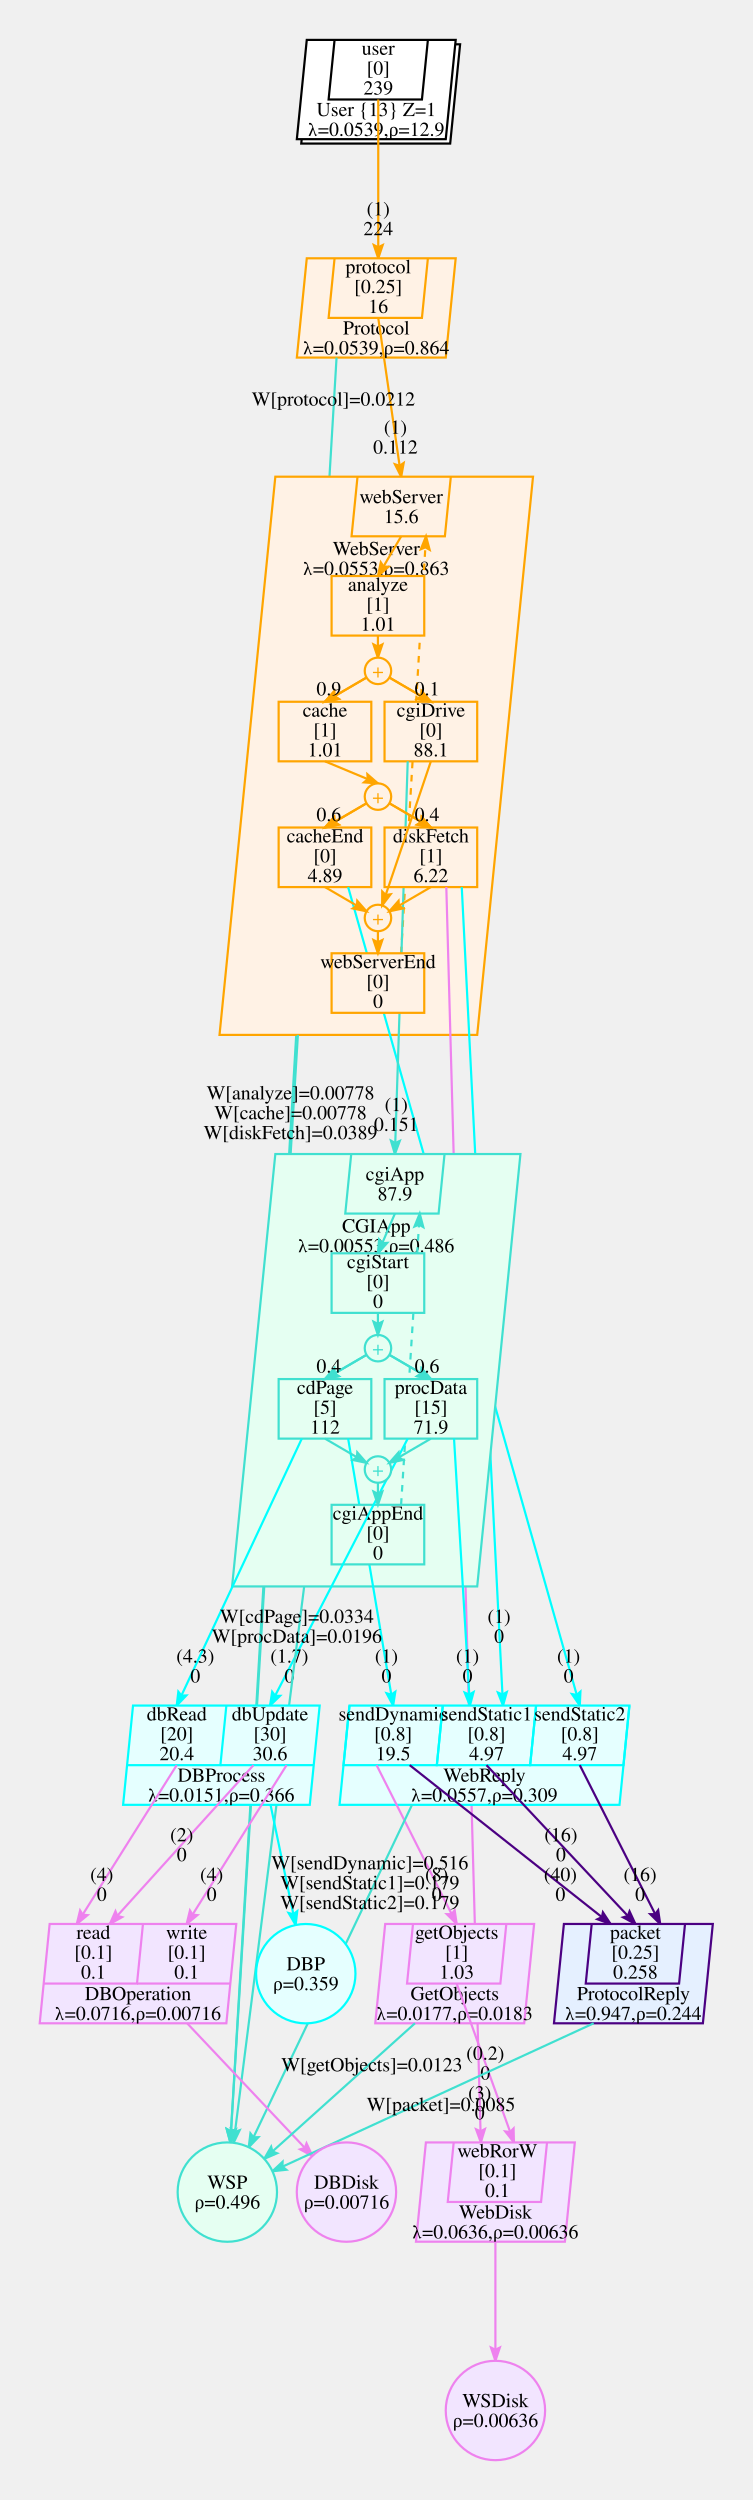
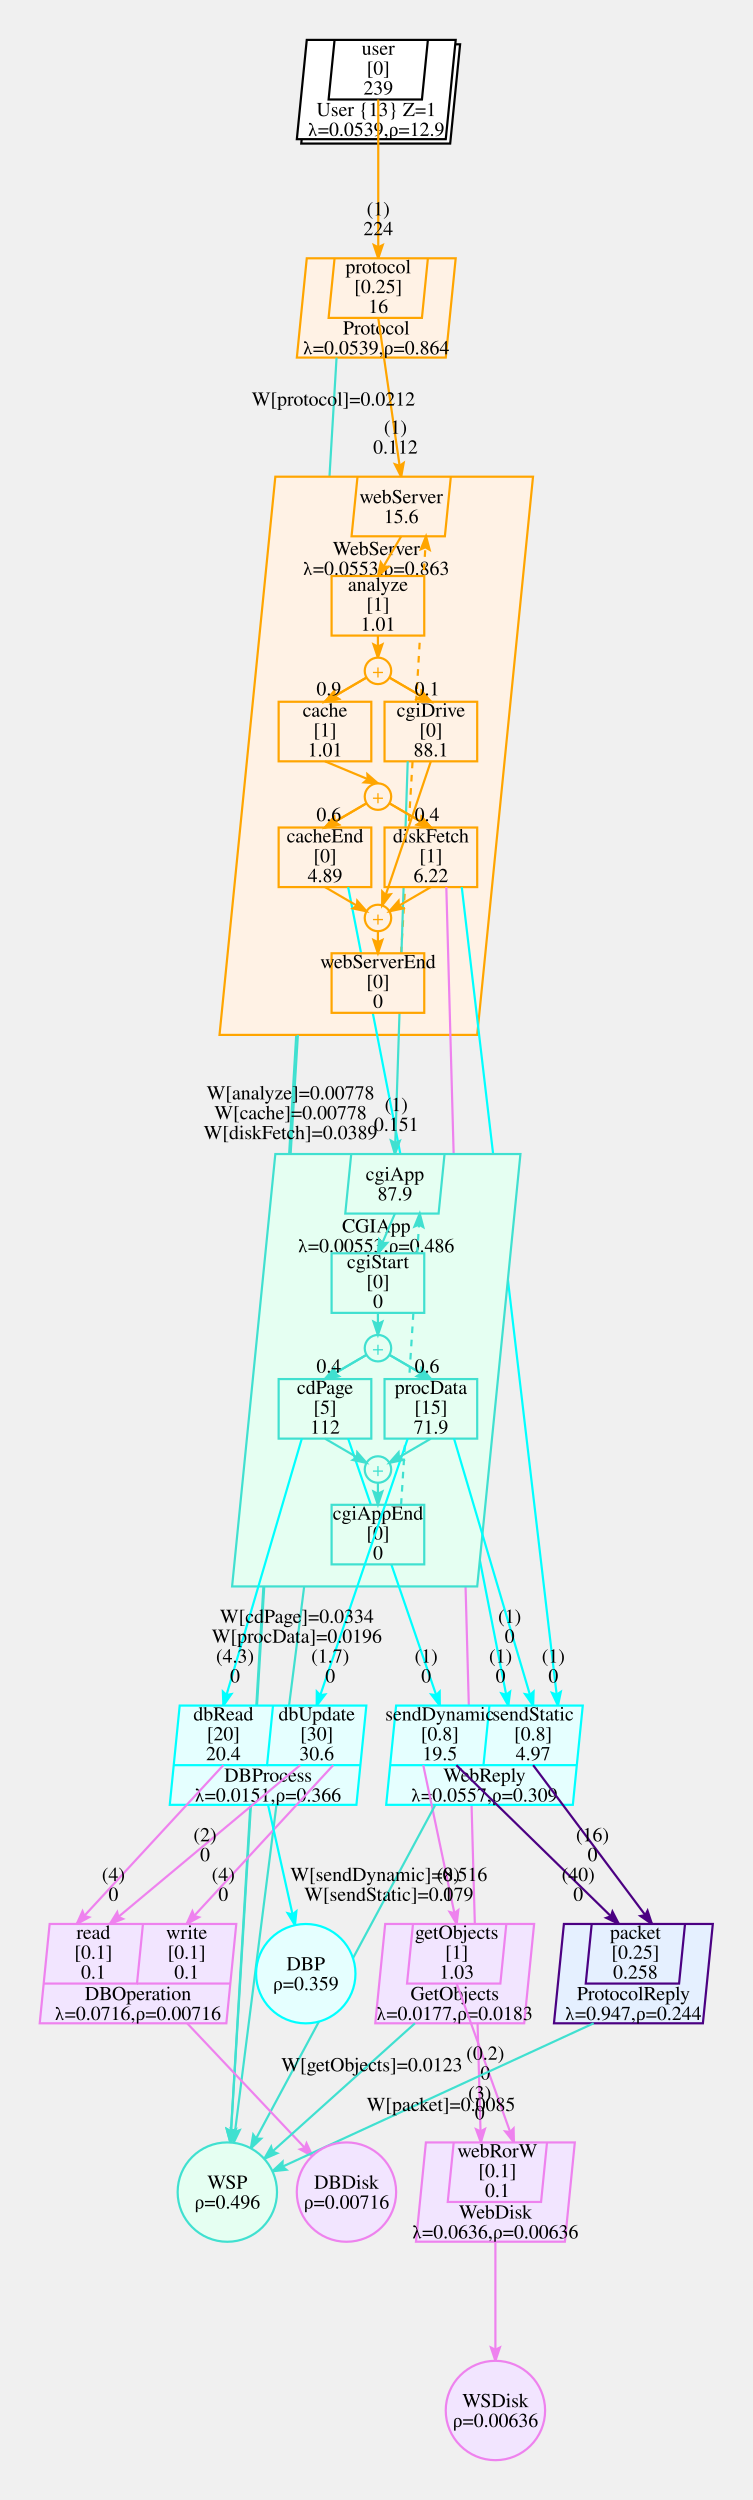
<svg xmlns="http://www.w3.org/2000/svg" width="4.737in" height="15.736in" viewBox="0 0 8528 28325">
  <polygon fill="#ffffff" stroke="black" stroke-width="25" points="3526.25,500 5213.75,500 5101.25,1625 3413.75,1625 " />
  <polygon fill="#ffffff" stroke="black" stroke-width="25" points="3476.25,450 5163.75,450 5051.25,1575 3363.75,1575 " />
  <text x="4264" y="1538" font-family="Times" font-style="Roman" font-size="225" fill="black" text-anchor="middle">λ=0.0539,ρ=12.9</text>
  <text x="4264" y="1313" font-family="Times" font-style="Roman" font-size="225" fill="black" text-anchor="middle">User {13} Z=1</text>
  <polyline stroke="black" stroke-width="25" fill="none" points="3791.25,450 3723.75,1125 4781.25,1125 4848.75,450 " />
  <text x="4286" y="1069" font-family="Times" font-style="Roman" font-size="225" fill="black" text-anchor="middle">239</text>
  <text x="4286" y="844" font-family="Times" font-style="Roman" font-size="225" fill="black" text-anchor="middle">[0]</text>
  <text x="4286" y="619" font-family="Times" font-style="Roman" font-size="225" fill="black" text-anchor="middle">user</text>
  <line x1="4286.25" y1="1125" x2="4286.25" y2="2925" stroke="Orange" stroke-width="25" />
  <polygon fill="Orange" stroke="Orange" stroke-width="25" points="4286.25,2925 4336.25,2775 4286.25,2800 4236.25,2775 " />
  <text x="4286" y="2663" font-family="Times" font-style="Roman" font-size="225" fill="black" text-anchor="middle">224</text>
  <text x="4286" y="2438" font-family="Times" font-style="Roman" font-size="225" fill="black" text-anchor="middle">(1)</text>
  <polygon fill="#fff2e5" stroke="Orange" stroke-width="25" points="3476.25,2925 5163.75,2925 5051.25,4050 3363.75,4050 " />
  <text x="4264" y="4013" font-family="Times" font-style="Roman" font-size="225" fill="black" text-anchor="middle">λ=0.0539,ρ=0.864</text>
  <text x="4264" y="3788" font-family="Times" font-style="Roman" font-size="225" fill="black" text-anchor="middle">Protocol</text>
  <polyline stroke="Orange" stroke-width="25" fill="none" points="3791.25,2925 3723.75,3600 4781.25,3600 4848.75,2925 " />
  <text x="4286" y="3544" font-family="Times" font-style="Roman" font-size="225" fill="black" text-anchor="middle">16</text>
  <text x="4286" y="3319" font-family="Times" font-style="Roman" font-size="225" fill="black" text-anchor="middle">[0.25]</text>
  <text x="4286" y="3094" font-family="Times" font-style="Roman" font-size="225" fill="black" text-anchor="middle">protocol</text>
  <line x1="4286.25" y1="3600" x2="4546.25" y2="5400" stroke="Orange" stroke-width="25" />
  <polygon fill="Orange" stroke="Orange" stroke-width="25" points="4546.25,5400 4574.29,5244.39 4528.38,5276.28 4475.32,5258.69 " />
  <text x="4481" y="5138" font-family="Times" font-style="Roman" font-size="225" fill="black" text-anchor="middle">0.112</text>
  <text x="4481" y="4913" font-family="Times" font-style="Roman" font-size="225" fill="black" text-anchor="middle">(1)</text>
  <line x1="3813.75" y1="4050" x2="2609.68" y2="24276" stroke="Turquoise" stroke-width="25" />
  <polygon fill="Turquoise" stroke="Turquoise" stroke-width="25" points="2609.68,24276 2668.5,24129.2 2617.11,24151.2 2568.68,24123.3 " />
  <text x="3778" y="4594" font-family="Times" font-style="Roman" font-size="225" fill="black" text-anchor="middle">W[protocol]=0.0212</text>
  <polygon fill="#fff2e5" stroke="Orange" stroke-width="25" points="3120,5400 6040,5400 5407.5,11725 2487.5,11725 " />
  <text x="4264" y="6513" font-family="Times" font-style="Roman" font-size="225" fill="black" text-anchor="middle">λ=0.0553,ρ=0.863</text>
  <text x="4264" y="6288" font-family="Times" font-style="Roman" font-size="225" fill="black" text-anchor="middle">WebServer</text>
  <polyline stroke="Orange" stroke-width="25" fill="none" points="4051.25,5400 3983.75,6075 5041.25,6075 5108.75,5400 " />
  <text x="4546" y="5925" font-family="Times" font-style="Roman" font-size="225" fill="black" text-anchor="middle">15.6</text>
  <text x="4546" y="5700" font-family="Times" font-style="Roman" font-size="225" fill="black" text-anchor="middle">webServer</text>
  <line x1="4546.25" y1="6075" x2="4282.5" y2="6525" stroke="Orange" stroke-width="25" />
  <polygon fill="Orange" stroke="Orange" stroke-width="25" points="4282.5,6525 4401.49,6420.87 4345.71,6417.16 4315.21,6370.31 " />
  <line x1="4545" y1="10800" x2="4827.5" y2="6075" stroke-dasharray="75" stroke="Orange" stroke-width="25" />
  <polygon fill="Orange" stroke="Orange" stroke-width="25" points="4827.5,6075 4768.64,6221.75 4820.04,6199.78 4868.46,6227.72 " />
  <polygon fill="#fff2e5" stroke="Orange" stroke-width="25" points="3757.5,7200 3757.5,6525 4807.5,6525 4807.5,7200 3757.5,7200 " />
  <text x="4283" y="7144" font-family="Times" font-style="Roman" font-size="225" fill="black" text-anchor="middle">1.01</text>
  <text x="4283" y="6919" font-family="Times" font-style="Roman" font-size="225" fill="black" text-anchor="middle">[1]</text>
  <text x="4283" y="6694" font-family="Times" font-style="Roman" font-size="225" fill="black" text-anchor="middle">analyze</text>
  <polygon fill="#fff2e5" stroke="Orange" stroke-width="25" points="3157.5,8625 3157.5,7950 4207.5,7950 4207.5,8625 3157.5,8625 " />
  <text x="3683" y="8569" font-family="Times" font-style="Roman" font-size="225" fill="black" text-anchor="middle">1.01</text>
  <text x="3683" y="8344" font-family="Times" font-style="Roman" font-size="225" fill="black" text-anchor="middle">[1]</text>
  <text x="3683" y="8119" font-family="Times" font-style="Roman" font-size="225" fill="black" text-anchor="middle">cache</text>
  <polygon fill="#fff2e5" stroke="Orange" stroke-width="25" points="3157.5,10050 3157.5,9375 4207.5,9375 4207.5,10050 3157.5,10050 " />
-   <line x1="3945" y1="10050" x2="6570" y2="19325" stroke="Cyan" stroke-width="25" />
-   <polygon fill="Cyan" stroke="Cyan" stroke-width="25" points="6570,19325 6577.26,19167.1 6535.96,19204.7 6481.04,19194.3 " />
-   <text x="6443" y="19063" font-family="Times" font-style="Roman" font-size="225" fill="black" text-anchor="middle">0</text>
-   <text x="6443" y="18838" font-family="Times" font-style="Roman" font-size="225" fill="black" text-anchor="middle">(1)</text>
+   <line x1="3945" y1="10050" x2="5760" y2="19325" stroke="Cyan" stroke-width="25" />
+   <polygon fill="Cyan" stroke="Cyan" stroke-width="25" points="5760,19325 5780.26,19168.2 5735.99,19202.3 5682.12,19187.4 " />
+   <text x="5672" y="19063" font-family="Times" font-style="Roman" font-size="225" fill="black" text-anchor="middle">0</text>
+   <text x="5672" y="18838" font-family="Times" font-style="Roman" font-size="225" fill="black" text-anchor="middle">(1)</text>
  <text x="3683" y="9994" font-family="Times" font-style="Roman" font-size="225" fill="black" text-anchor="middle">4.89</text>
  <text x="3683" y="9769" font-family="Times" font-style="Roman" font-size="225" fill="black" text-anchor="middle">[0]</text>
  <text x="3683" y="9544" font-family="Times" font-style="Roman" font-size="225" fill="black" text-anchor="middle">cacheEnd</text>
  <polygon fill="#fff2e5" stroke="Orange" stroke-width="25" points="4357.5,8625 4357.5,7950 5407.5,7950 5407.5,8625 4357.5,8625 " />
  <line x1="4620" y1="8625" x2="4475" y2="13075" stroke="Turquoise" stroke-width="25" />
  <polygon fill="Turquoise" stroke="Turquoise" stroke-width="25" points="4475,13075 4529.86,12926.7 4479.07,12950.1 4429.91,12923.5 " />
  <text x="4490" y="12813" font-family="Times" font-style="Roman" font-size="225" fill="black" text-anchor="middle">0.151</text>
  <text x="4490" y="12588" font-family="Times" font-style="Roman" font-size="225" fill="black" text-anchor="middle">(1)</text>
  <text x="4883" y="8569" font-family="Times" font-style="Roman" font-size="225" fill="black" text-anchor="middle">88.1</text>
  <text x="4883" y="8344" font-family="Times" font-style="Roman" font-size="225" fill="black" text-anchor="middle">[0]</text>
  <text x="4883" y="8119" font-family="Times" font-style="Roman" font-size="225" fill="black" text-anchor="middle">cgiDrive</text>
  <polygon fill="#fff2e5" stroke="Orange" stroke-width="25" points="4357.5,10050 4357.5,9375 5407.5,9375 5407.5,10050 4357.5,10050 " />
  <line x1="5057.5" y1="10050" x2="5448.75" y2="24275" stroke="Violet" stroke-width="25" />
  <polygon fill="Violet" stroke="Violet" stroke-width="25" points="5448.75,24275 5494.61,24123.7 5445.31,24150 5394.64,24126.4 " />
  <text x="5436" y="24013" font-family="Times" font-style="Roman" font-size="225" fill="black" text-anchor="middle">0</text>
  <text x="5436" y="23788" font-family="Times" font-style="Roman" font-size="225" fill="black" text-anchor="middle">(3)</text>
-   <line x1="5232.5" y1="10050" x2="5700" y2="19325" stroke="Cyan" stroke-width="25" />
-   <polygon fill="Cyan" stroke="Cyan" stroke-width="25" points="5700,19325 5742.39,19172.7 5693.71,19200.2 5642.51,19177.7 " />
-   <text x="5655" y="18613" font-family="Times" font-style="Roman" font-size="225" fill="black" text-anchor="middle">0</text>
-   <text x="5655" y="18388" font-family="Times" font-style="Roman" font-size="225" fill="black" text-anchor="middle">(1)</text>
+   <line x1="5232.5" y1="10050" x2="6322.5" y2="19325" stroke="Cyan" stroke-width="25" />
+   <polygon fill="Cyan" stroke="Cyan" stroke-width="25" points="6322.5,19325 6354.65,19170.2 6307.91,19200.9 6255.33,19181.9 " />
+   <text x="6270" y="19063" font-family="Times" font-style="Roman" font-size="225" fill="black" text-anchor="middle">0</text>
+   <text x="6270" y="18838" font-family="Times" font-style="Roman" font-size="225" fill="black" text-anchor="middle">(1)</text>
  <text x="4883" y="9994" font-family="Times" font-style="Roman" font-size="225" fill="black" text-anchor="middle">6.22</text>
  <text x="4883" y="9769" font-family="Times" font-style="Roman" font-size="225" fill="black" text-anchor="middle">[1]</text>
  <text x="4883" y="9544" font-family="Times" font-style="Roman" font-size="225" fill="black" text-anchor="middle">diskFetch</text>
  <polygon fill="#fff2e5" stroke="Orange" stroke-width="25" points="3757.5,11475 3757.5,10800 4807.5,10800 4807.5,11475 3757.5,11475 " />
  <text x="4283" y="11419" font-family="Times" font-style="Roman" font-size="225" fill="black" text-anchor="middle">0</text>
  <text x="4283" y="11194" font-family="Times" font-style="Roman" font-size="225" fill="black" text-anchor="middle">[0]</text>
  <text x="4283" y="10969" font-family="Times" font-style="Roman" font-size="225" fill="black" text-anchor="middle">webServerEnd</text>
  <line x1="4282.5" y1="7200" x2="4282.5" y2="7450" stroke="Orange" stroke-width="25" />
  <polygon fill="Orange" stroke="Orange" stroke-width="25" points="4282.5,7450 4332.5,7300 4282.5,7325 4232.5,7300 " />
  <line x1="3682.5" y1="8625" x2="4282.5" y2="8875" stroke="Orange" stroke-width="25" />
  <polygon fill="Orange" stroke="Orange" stroke-width="25" points="4282.5,8875 4163.27,8771.15 4167.12,8826.92 4124.81,8863.46 " />
  <circle cx="4283" cy="7600" r="150" fill="#fff2e5" stroke="Orange" stroke-width="25" />
  <text x="4283" y="7675" font-family="Times" font-style="Roman" font-size="225" fill="Orange" text-anchor="middle">+</text>
  <line x1="4152.93" y1="7675.58" x2="3682.5" y2="7950" stroke="Orange" stroke-width="25" />
  <polygon fill="Orange" stroke="Orange" stroke-width="25" points="3682.5,7950 3837.26,7917.61 3790.47,7887.02 3786.87,7831.23 " />
  <line x1="4412.07" y1="7675.58" x2="4882.5" y2="7950" stroke="Orange" stroke-width="25" />
  <polygon fill="Orange" stroke="Orange" stroke-width="25" points="4882.5,7950 4778.13,7831.23 4774.53,7887.02 4727.74,7917.61 " />
  <line x1="4152.93" y1="7675.58" x2="3682.5" y2="7950" stroke="Orange" stroke-width="25" />
  <polygon fill="Orange" stroke="Orange" stroke-width="25" points="3682.5,7950 3837.26,7917.61 3790.47,7887.02 3786.87,7831.23 " />
  <line x1="4412.07" y1="7675.58" x2="4882.5" y2="7950" stroke="Orange" stroke-width="25" />
  <polygon fill="Orange" stroke="Orange" stroke-width="25" points="4882.5,7950 4778.13,7831.23 4774.53,7887.02 4727.74,7917.61 " />
  <text x="3726" y="7877" font-family="Times" font-style="Roman" font-size="225" fill="black" text-anchor="middle">0.9</text>
  <text x="4839" y="7877" font-family="Times" font-style="Roman" font-size="225" fill="black" text-anchor="middle">0.1</text>
  <circle cx="4283" cy="10400" r="150" fill="#fff2e5" stroke="Orange" stroke-width="25" />
  <text x="4283" y="10475" font-family="Times" font-style="Roman" font-size="225" fill="Orange" text-anchor="middle">+</text>
  <line x1="3682.5" y1="10050" x2="4152.93" y2="10324.4" stroke="Orange" stroke-width="25" />
  <polygon fill="Orange" stroke="Orange" stroke-width="25" points="4152.93,10324.4 4048.56,10205.6 4044.96,10261.4 3998.17,10292 " />
  <line x1="4882.5" y1="8625" x2="4330.53" y2="10257.9" stroke="Orange" stroke-width="25" />
  <polygon fill="Orange" stroke="Orange" stroke-width="25" points="4330.53,10257.9 4425.94,10131.8 4370.56,10139.5 4331.2,10099.8 " />
  <line x1="4882.5" y1="10050" x2="4412.07" y2="10324.4" stroke="Orange" stroke-width="25" />
  <polygon fill="Orange" stroke="Orange" stroke-width="25" points="4412.07,10324.4 4566.83,10292 4520.04,10261.4 4516.44,10205.6 " />
  <circle cx="4283" cy="9025" r="150" fill="#fff2e5" stroke="Orange" stroke-width="25" />
  <text x="4283" y="9100" font-family="Times" font-style="Roman" font-size="225" fill="Orange" text-anchor="middle">+</text>
  <line x1="4152.93" y1="9100.58" x2="3682.5" y2="9375" stroke="Orange" stroke-width="25" />
  <polygon fill="Orange" stroke="Orange" stroke-width="25" points="3682.5,9375 3837.26,9342.61 3790.47,9312.02 3786.87,9256.23 " />
  <line x1="4412.07" y1="9100.58" x2="4882.5" y2="9375" stroke="Orange" stroke-width="25" />
  <polygon fill="Orange" stroke="Orange" stroke-width="25" points="4882.5,9375 4778.13,9256.23 4774.53,9312.02 4727.74,9342.61 " />
  <line x1="4152.93" y1="9100.58" x2="3682.5" y2="9375" stroke="Orange" stroke-width="25" />
  <polygon fill="Orange" stroke="Orange" stroke-width="25" points="3682.5,9375 3837.26,9342.61 3790.47,9312.02 3786.87,9256.23 " />
  <line x1="4412.07" y1="9100.58" x2="4882.5" y2="9375" stroke="Orange" stroke-width="25" />
  <polygon fill="Orange" stroke="Orange" stroke-width="25" points="4882.5,9375 4778.13,9256.23 4774.53,9312.02 4727.74,9342.61 " />
  <text x="3726" y="9302" font-family="Times" font-style="Roman" font-size="225" fill="black" text-anchor="middle">0.6</text>
  <text x="4839" y="9302" font-family="Times" font-style="Roman" font-size="225" fill="black" text-anchor="middle">0.4</text>
  <line x1="4282.5" y1="10550" x2="4282.5" y2="10800" stroke="Orange" stroke-width="25" />
  <polygon fill="Orange" stroke="Orange" stroke-width="25" points="4282.5,10800 4332.5,10650 4282.5,10675 4232.5,10650 " />
  <line x1="3375.62" y1="11725" x2="2610.48" y2="24276" stroke="Turquoise" stroke-width="25" />
  <polygon fill="Turquoise" stroke="Turquoise" stroke-width="25" points="2610.48,24276 2669.51,24129.4 2618.08,24151.3 2569.7,24123.3 " />
  <text x="3292" y="12906" font-family="Times" font-style="Roman" font-size="225" fill="black" text-anchor="middle">W[diskFetch]=0.0389</text>
  <text x="3292" y="12681" font-family="Times" font-style="Roman" font-size="225" fill="black" text-anchor="middle">W[cache]=0.00778</text>
  <text x="3292" y="12456" font-family="Times" font-style="Roman" font-size="225" fill="black" text-anchor="middle">W[analyze]=0.00778</text>
  <polygon fill="#e5fff2" stroke="Turquoise" stroke-width="25" points="3120,13075 5897.5,13075 5407.5,17975 2630,17975 " />
  <text x="4264" y="14188" font-family="Times" font-style="Roman" font-size="225" fill="black" text-anchor="middle">λ=0.00553,ρ=0.486</text>
  <text x="4264" y="13963" font-family="Times" font-style="Roman" font-size="225" fill="black" text-anchor="middle">CGIApp</text>
  <polyline stroke="Turquoise" stroke-width="25" fill="none" points="3980,13075 3912.5,13750 4970,13750 5037.5,13075 " />
  <text x="4475" y="13600" font-family="Times" font-style="Roman" font-size="225" fill="black" text-anchor="middle">87.9</text>
  <text x="4475" y="13375" font-family="Times" font-style="Roman" font-size="225" fill="black" text-anchor="middle">cgiApp</text>
  <line x1="4475" y1="13750" x2="4282.5" y2="14200" stroke="Turquoise" stroke-width="25" />
  <polygon fill="Turquoise" stroke="Turquoise" stroke-width="25" points="4282.5,14200 4387.47,14081.8 4331.66,14085.1 4295.52,14042.4 " />
  <line x1="4545" y1="17050" x2="4756.25" y2="13750" stroke-dasharray="75" stroke="Turquoise" stroke-width="25" />
  <polygon fill="Turquoise" stroke="Turquoise" stroke-width="25" points="4756.25,13750 4696.77,13896.5 4748.26,13874.7 4796.57,13902.9 " />
  <polygon fill="#e5fff2" stroke="Turquoise" stroke-width="25" points="3157.5,16300 3157.5,15625 4207.5,15625 4207.5,16300 3157.5,16300 " />
-   <line x1="3420" y1="16300" x2="2002.5" y2="19325" stroke="Cyan" stroke-width="25" />
-   <polygon fill="Cyan" stroke="Cyan" stroke-width="25" points="2002.5,19325 2111.42,19210.4 2055.54,19211.8 2020.87,19168 " />
-   <text x="2213" y="19063" font-family="Times" font-style="Roman" font-size="225" fill="black" text-anchor="middle">0</text>
-   <text x="2213" y="18838" font-family="Times" font-style="Roman" font-size="225" fill="black" text-anchor="middle">(4.3)</text>
-   <line x1="3945" y1="16300" x2="4455" y2="19325" stroke="Cyan" stroke-width="25" />
-   <polygon fill="Cyan" stroke="Cyan" stroke-width="25" points="4455,19325 4479.37,19168.8 4434.22,19201.7 4380.76,19185.4 " />
-   <text x="4379" y="19063" font-family="Times" font-style="Roman" font-size="225" fill="black" text-anchor="middle">0</text>
-   <text x="4379" y="18838" font-family="Times" font-style="Roman" font-size="225" fill="black" text-anchor="middle">(1)</text>
+   <line x1="3420" y1="16300" x2="2531.25" y2="19325" stroke="Cyan" stroke-width="25" />
+   <polygon fill="Cyan" stroke="Cyan" stroke-width="25" points="2531.25,19325 2621.51,19195.2 2566.49,19205.1 2525.56,19167 " />
+   <text x="2663" y="19063" font-family="Times" font-style="Roman" font-size="225" fill="black" text-anchor="middle">0</text>
+   <text x="2663" y="18838" font-family="Times" font-style="Roman" font-size="225" fill="black" text-anchor="middle">(4.3)</text>
+   <line x1="3945" y1="16300" x2="4983.75" y2="19325" stroke="Cyan" stroke-width="25" />
+   <polygon fill="Cyan" stroke="Cyan" stroke-width="25" points="4983.75,19325 4982.32,19166.9 4943.15,19206.8 4887.74,19199.4 " />
+   <text x="4829" y="19063" font-family="Times" font-style="Roman" font-size="225" fill="black" text-anchor="middle">0</text>
+   <text x="4829" y="18838" font-family="Times" font-style="Roman" font-size="225" fill="black" text-anchor="middle">(1)</text>
  <text x="3683" y="16244" font-family="Times" font-style="Roman" font-size="225" fill="black" text-anchor="middle">112</text>
  <text x="3683" y="16019" font-family="Times" font-style="Roman" font-size="225" fill="black" text-anchor="middle">[5]</text>
  <text x="3683" y="15794" font-family="Times" font-style="Roman" font-size="225" fill="black" text-anchor="middle">cdPage</text>
  <polygon fill="#e5fff2" stroke="Turquoise" stroke-width="25" points="3757.5,17725 3757.5,17050 4807.5,17050 4807.5,17725 3757.5,17725 " />
  <text x="4283" y="17669" font-family="Times" font-style="Roman" font-size="225" fill="black" text-anchor="middle">0</text>
  <text x="4283" y="17444" font-family="Times" font-style="Roman" font-size="225" fill="black" text-anchor="middle">[0]</text>
  <text x="4283" y="17219" font-family="Times" font-style="Roman" font-size="225" fill="black" text-anchor="middle">cgiAppEnd</text>
  <polygon fill="#e5fff2" stroke="Turquoise" stroke-width="25" points="3757.5,14875 3757.5,14200 4807.5,14200 4807.5,14875 3757.5,14875 " />
  <text x="4283" y="14819" font-family="Times" font-style="Roman" font-size="225" fill="black" text-anchor="middle">0</text>
  <text x="4283" y="14594" font-family="Times" font-style="Roman" font-size="225" fill="black" text-anchor="middle">[0]</text>
  <text x="4283" y="14369" font-family="Times" font-style="Roman" font-size="225" fill="black" text-anchor="middle">cgiStart</text>
  <polygon fill="#e5fff2" stroke="Turquoise" stroke-width="25" points="4357.5,16300 4357.5,15625 5407.5,15625 5407.5,16300 4357.5,16300 " />
-   <line x1="4620" y1="16300" x2="3060" y2="19325" stroke="Cyan" stroke-width="25" />
-   <polygon fill="Cyan" stroke="Cyan" stroke-width="25" points="3060,19325 3173.19,19214.6 3117.29,19213.9 3084.31,19168.8 " />
-   <text x="3279" y="19063" font-family="Times" font-style="Roman" font-size="225" fill="black" text-anchor="middle">0</text>
-   <text x="3279" y="18838" font-family="Times" font-style="Roman" font-size="225" fill="black" text-anchor="middle">(1.7)</text>
-   <line x1="5145" y1="16300" x2="5325" y2="19325" stroke="Cyan" stroke-width="25" />
-   <polygon fill="Cyan" stroke="Cyan" stroke-width="25" points="5325,19325 5366,19172.3 5317.58,19200.2 5266.18,19178.2 " />
-   <text x="5298" y="19063" font-family="Times" font-style="Roman" font-size="225" fill="black" text-anchor="middle">0</text>
-   <text x="5298" y="18838" font-family="Times" font-style="Roman" font-size="225" fill="black" text-anchor="middle">(1)</text>
+   <line x1="4620" y1="16300" x2="3588.75" y2="19325" stroke="Cyan" stroke-width="25" />
+   <polygon fill="Cyan" stroke="Cyan" stroke-width="25" points="3588.75,19325 3684.48,19199.2 3629.08,19206.7 3589.83,19166.9 " />
+   <text x="3742" y="19063" font-family="Times" font-style="Roman" font-size="225" fill="black" text-anchor="middle">0</text>
+   <text x="3742" y="18838" font-family="Times" font-style="Roman" font-size="225" fill="black" text-anchor="middle">(1.7)</text>
+   <line x1="5145" y1="16300" x2="6041.25" y2="19325" stroke="Cyan" stroke-width="25" />
+   <polygon fill="Cyan" stroke="Cyan" stroke-width="25" points="6041.25,19325 6046.58,19167 6005.74,19205.1 5950.7,19195.4 " />
+   <text x="5775" y="18613" font-family="Times" font-style="Roman" font-size="225" fill="black" text-anchor="middle">0</text>
+   <text x="5775" y="18388" font-family="Times" font-style="Roman" font-size="225" fill="black" text-anchor="middle">(1)</text>
  <text x="4883" y="16244" font-family="Times" font-style="Roman" font-size="225" fill="black" text-anchor="middle">71.9</text>
  <text x="4883" y="16019" font-family="Times" font-style="Roman" font-size="225" fill="black" text-anchor="middle">[15]</text>
  <text x="4883" y="15794" font-family="Times" font-style="Roman" font-size="225" fill="black" text-anchor="middle">procData</text>
  <circle cx="4283" cy="16650" r="150" fill="#e5fff2" stroke="Turquoise" stroke-width="25" />
  <text x="4283" y="16725" font-family="Times" font-style="Roman" font-size="225" fill="Turquoise" text-anchor="middle">+</text>
+   <line x1="4882.5" y1="16300" x2="4412.07" y2="16574.4" stroke="Turquoise" stroke-width="25" />
+   <polygon fill="Turquoise" stroke="Turquoise" stroke-width="25" points="4412.07,16574.4 4566.83,16542 4520.04,16511.4 4516.44,16455.6 " />
  <line x1="3682.5" y1="16300" x2="4152.93" y2="16574.4" stroke="Turquoise" stroke-width="25" />
  <polygon fill="Turquoise" stroke="Turquoise" stroke-width="25" points="4152.93,16574.4 4048.56,16455.6 4044.96,16511.4 3998.17,16542 " />
-   <line x1="4882.5" y1="16300" x2="4412.07" y2="16574.4" stroke="Turquoise" stroke-width="25" />
-   <polygon fill="Turquoise" stroke="Turquoise" stroke-width="25" points="4412.07,16574.4 4566.83,16542 4520.04,16511.4 4516.44,16455.6 " />
  <circle cx="4283" cy="15275" r="150" fill="#e5fff2" stroke="Turquoise" stroke-width="25" />
  <text x="4283" y="15350" font-family="Times" font-style="Roman" font-size="225" fill="Turquoise" text-anchor="middle">+</text>
+   <line x1="4412.07" y1="15350.6" x2="4882.5" y2="15625" stroke="Turquoise" stroke-width="25" />
+   <polygon fill="Turquoise" stroke="Turquoise" stroke-width="25" points="4882.5,15625 4778.13,15506.2 4774.53,15562 4727.74,15592.6 " />
  <line x1="4152.93" y1="15350.6" x2="3682.5" y2="15625" stroke="Turquoise" stroke-width="25" />
  <polygon fill="Turquoise" stroke="Turquoise" stroke-width="25" points="3682.5,15625 3837.26,15592.6 3790.47,15562 3786.87,15506.2 " />
  <line x1="4412.07" y1="15350.6" x2="4882.5" y2="15625" stroke="Turquoise" stroke-width="25" />
  <polygon fill="Turquoise" stroke="Turquoise" stroke-width="25" points="4882.5,15625 4778.13,15506.2 4774.53,15562 4727.74,15592.6 " />
  <line x1="4152.93" y1="15350.6" x2="3682.5" y2="15625" stroke="Turquoise" stroke-width="25" />
  <polygon fill="Turquoise" stroke="Turquoise" stroke-width="25" points="3682.5,15625 3837.26,15592.6 3790.47,15562 3786.87,15506.2 " />
-   <line x1="4412.07" y1="15350.6" x2="4882.5" y2="15625" stroke="Turquoise" stroke-width="25" />
-   <polygon fill="Turquoise" stroke="Turquoise" stroke-width="25" points="4882.5,15625 4778.13,15506.2 4774.53,15562 4727.74,15592.6 " />
+   <text x="4839" y="15552" font-family="Times" font-style="Roman" font-size="225" fill="black" text-anchor="middle">0.6</text>
  <text x="3726" y="15552" font-family="Times" font-style="Roman" font-size="225" fill="black" text-anchor="middle">0.4</text>
-   <text x="4839" y="15552" font-family="Times" font-style="Roman" font-size="225" fill="black" text-anchor="middle">0.6</text>
  <line x1="4282.5" y1="16800" x2="4282.5" y2="17050" stroke="Turquoise" stroke-width="25" />
  <polygon fill="Turquoise" stroke="Turquoise" stroke-width="25" points="4282.5,17050 4332.5,16900 4282.5,16925 4232.5,16900 " />
  <line x1="4282.5" y1="14875" x2="4282.5" y2="15125" stroke="Turquoise" stroke-width="25" />
  <polygon fill="Turquoise" stroke="Turquoise" stroke-width="25" points="4282.5,15125 4332.5,14975 4282.5,15000 4232.5,14975 " />
  <line x1="3446.88" y1="17975" x2="2647.05" y2="24279.5" stroke="Turquoise" stroke-width="25" />
  <polygon fill="Turquoise" stroke="Turquoise" stroke-width="25" points="2647.05,24279.5 2715.53,24137 2662.78,24155.5 2616.32,24124.4 " />
  <text x="3364" y="18613" font-family="Times" font-style="Roman" font-size="225" fill="black" text-anchor="middle">W[procData]=0.0196</text>
  <text x="3364" y="18388" font-family="Times" font-style="Roman" font-size="225" fill="black" text-anchor="middle">W[cdPage]=0.0334</text>
-   <polygon fill="#e5ffff" stroke="Cyan" stroke-width="25" points="1507.5,19325 3622.5,19325 3510,20450 1395,20450 " />
-   <text x="2509" y="20413" font-family="Times" font-style="Roman" font-size="225" fill="black" text-anchor="middle">λ=0.0151,ρ=0.366</text>
-   <text x="2509" y="20188" font-family="Times" font-style="Roman" font-size="225" fill="black" text-anchor="middle">DBProcess</text>
-   <polyline stroke="Cyan" stroke-width="25" fill="none" points="1440,20000 2497.5,20000 2565,19325 " />
-   <text x="2003" y="19944" font-family="Times" font-style="Roman" font-size="225" fill="black" text-anchor="middle">20.4</text>
-   <text x="2003" y="19719" font-family="Times" font-style="Roman" font-size="225" fill="black" text-anchor="middle">[20]</text>
-   <text x="2003" y="19494" font-family="Times" font-style="Roman" font-size="225" fill="black" text-anchor="middle">dbRead</text>
-   <line x1="2002.5" y1="20000" x2="870" y2="21800" stroke="Violet" stroke-width="25" />
-   <polygon fill="Violet" stroke="Violet" stroke-width="25" points="870,21800 992.2,21699.7 936.567,21694.2 907.559,21646.4 " />
-   <text x="1153" y="21538" font-family="Times" font-style="Roman" font-size="225" fill="black" text-anchor="middle">0</text>
-   <text x="1153" y="21313" font-family="Times" font-style="Roman" font-size="225" fill="black" text-anchor="middle">(4)</text>
-   <line x1="2497.5" y1="20000" x2="3555" y2="20000" stroke="Cyan" stroke-width="25" />
-   <text x="3060" y="19944" font-family="Times" font-style="Roman" font-size="225" fill="black" text-anchor="middle">30.6</text>
-   <text x="3060" y="19719" font-family="Times" font-style="Roman" font-size="225" fill="black" text-anchor="middle">[30]</text>
-   <text x="3060" y="19494" font-family="Times" font-style="Roman" font-size="225" fill="black" text-anchor="middle">dbUpdate</text>
-   <line x1="2872.5" y1="20000" x2="1245" y2="21800" stroke="Violet" stroke-width="25" />
-   <polygon fill="Violet" stroke="Violet" stroke-width="25" points="1245,21800 1382.69,21722.3 1328.83,21707.3 1308.51,21655.2 " />
-   <text x="2059" y="21088" font-family="Times" font-style="Roman" font-size="225" fill="black" text-anchor="middle">0</text>
-   <text x="2059" y="20863" font-family="Times" font-style="Roman" font-size="225" fill="black" text-anchor="middle">(2)</text>
-   <line x1="3247.5" y1="20000" x2="2115" y2="21800" stroke="Violet" stroke-width="25" />
-   <polygon fill="Violet" stroke="Violet" stroke-width="25" points="2115,21800 2237.2,21699.7 2181.57,21694.2 2152.56,21646.4 " />
-   <text x="2398" y="21538" font-family="Times" font-style="Roman" font-size="225" fill="black" text-anchor="middle">0</text>
-   <text x="2398" y="21313" font-family="Times" font-style="Roman" font-size="225" fill="black" text-anchor="middle">(4)</text>
-   <line x1="3065.62" y1="20450" x2="3350.02" y2="21811.9" stroke="Cyan" stroke-width="25" />
-   <polygon fill="Cyan" stroke="Cyan" stroke-width="25" points="3350.02,21811.9 3368.3,21654.8 3324.47,21689.5 3270.41,21675.3 " />
-   <polygon fill="#e5ffff" stroke="Cyan" stroke-width="25" points="3960,19325 7132.5,19325 7020,20450 3847.5,20450 " />
+   <polygon fill="#e5ffff" stroke="Cyan" stroke-width="25" points="2036.25,19325 4151.25,19325 4038.75,20450 1923.75,20450 " />
+   <text x="3038" y="20413" font-family="Times" font-style="Roman" font-size="225" fill="black" text-anchor="middle">λ=0.0151,ρ=0.366</text>
+   <text x="3038" y="20188" font-family="Times" font-style="Roman" font-size="225" fill="black" text-anchor="middle">DBProcess</text>
+   <polyline stroke="Cyan" stroke-width="25" fill="none" points="1968.75,20000 3026.25,20000 3093.75,19325 " />
+   <text x="2531" y="19944" font-family="Times" font-style="Roman" font-size="225" fill="black" text-anchor="middle">20.4</text>
+   <text x="2531" y="19719" font-family="Times" font-style="Roman" font-size="225" fill="black" text-anchor="middle">[20]</text>
+   <text x="2531" y="19494" font-family="Times" font-style="Roman" font-size="225" fill="black" text-anchor="middle">dbRead</text>
+   <line x1="2531.25" y1="20000" x2="870" y2="21800" stroke="Violet" stroke-width="25" />
+   <polygon fill="Violet" stroke="Violet" stroke-width="25" points="870,21800 1008.48,21723.7 954.777,21708.1 934.989,21655.9 " />
+   <text x="1285" y="21538" font-family="Times" font-style="Roman" font-size="225" fill="black" text-anchor="middle">0</text>
+   <text x="1285" y="21313" font-family="Times" font-style="Roman" font-size="225" fill="black" text-anchor="middle">(4)</text>
+   <line x1="3026.25" y1="20000" x2="4083.75" y2="20000" stroke="Cyan" stroke-width="25" />
+   <text x="3589" y="19944" font-family="Times" font-style="Roman" font-size="225" fill="black" text-anchor="middle">30.6</text>
+   <text x="3589" y="19719" font-family="Times" font-style="Roman" font-size="225" fill="black" text-anchor="middle">[30]</text>
+   <text x="3589" y="19494" font-family="Times" font-style="Roman" font-size="225" fill="black" text-anchor="middle">dbUpdate</text>
+   <line x1="3401.25" y1="20000" x2="1245" y2="21800" stroke="Violet" stroke-width="25" />
+   <polygon fill="Violet" stroke="Violet" stroke-width="25" points="1245,21800 1392.19,21742.3 1340.96,21719.9 1328.11,21665.5 " />
+   <text x="2323" y="21088" font-family="Times" font-style="Roman" font-size="225" fill="black" text-anchor="middle">0</text>
+   <text x="2323" y="20863" font-family="Times" font-style="Roman" font-size="225" fill="black" text-anchor="middle">(2)</text>
+   <line x1="3776.25" y1="20000" x2="2115" y2="21800" stroke="Violet" stroke-width="25" />
+   <polygon fill="Violet" stroke="Violet" stroke-width="25" points="2115,21800 2253.48,21723.7 2199.78,21708.1 2179.99,21655.9 " />
+   <text x="2530" y="21538" font-family="Times" font-style="Roman" font-size="225" fill="black" text-anchor="middle">0</text>
+   <text x="2530" y="21313" font-family="Times" font-style="Roman" font-size="225" fill="black" text-anchor="middle">(4)</text>
+   <line x1="3037.5" y1="20450" x2="3342.29" y2="21813.5" stroke="Cyan" stroke-width="25" />
+   <polygon fill="Cyan" stroke="Cyan" stroke-width="25" points="3342.29,21813.5 3358.37,21656.3 3315.02,21691.6 3260.78,21678.1 " />
+   <polygon fill="#e5ffff" stroke="Cyan" stroke-width="25" points="4488.75,19325 6603.75,19325 6491.25,20450 4376.25,20450 " />
  <text x="5490" y="20413" font-family="Times" font-style="Roman" font-size="225" fill="black" text-anchor="middle">λ=0.0557,ρ=0.309</text>
  <text x="5490" y="20188" font-family="Times" font-style="Roman" font-size="225" fill="black" text-anchor="middle">WebReply</text>
-   <polyline stroke="Cyan" stroke-width="25" fill="none" points="3960,19325 3892.5,20000 4950,20000 5017.5,19325 " />
-   <text x="4455" y="19944" font-family="Times" font-style="Roman" font-size="225" fill="black" text-anchor="middle">19.5</text>
-   <text x="4455" y="19719" font-family="Times" font-style="Roman" font-size="225" fill="black" text-anchor="middle">[0.8]</text>
-   <text x="4455" y="19494" font-family="Times" font-style="Roman" font-size="225" fill="black" text-anchor="middle">sendDynamic</text>
-   <line x1="4267.5" y1="20000" x2="5175" y2="21800" stroke="Violet" stroke-width="25" />
-   <polygon fill="Violet" stroke="Violet" stroke-width="25" points="5175,21800 5152.12,21643.6 5118.73,21688.4 5062.83,21688.6 " />
-   <text x="4948" y="21538" font-family="Times" font-style="Roman" font-size="225" fill="black" text-anchor="middle">0</text>
-   <text x="4948" y="21313" font-family="Times" font-style="Roman" font-size="225" fill="black" text-anchor="middle">(8)</text>
-   <line x1="4642.5" y1="20000" x2="6918.75" y2="21800" stroke="Indigo" stroke-width="25" />
-   <polygon fill="Indigo" stroke="Indigo" stroke-width="25" points="6918.75,21800 6832.11,21667.7 6820.7,21722.5 6770.08,21746.2 " />
-   <text x="6350" y="21538" font-family="Times" font-style="Roman" font-size="225" fill="black" text-anchor="middle">0</text>
-   <text x="6350" y="21313" font-family="Times" font-style="Roman" font-size="225" fill="black" text-anchor="middle">(40)</text>
-   <polyline stroke="Cyan" stroke-width="25" fill="none" points="5017.5,19325 4950,20000 6007.5,20000 6075,19325 " />
-   <text x="5513" y="19944" font-family="Times" font-style="Roman" font-size="225" fill="black" text-anchor="middle">4.97</text>
-   <text x="5513" y="19719" font-family="Times" font-style="Roman" font-size="225" fill="black" text-anchor="middle">[0.8]</text>
-   <text x="5513" y="19494" font-family="Times" font-style="Roman" font-size="225" fill="black" text-anchor="middle">sendStatic1</text>
-   <line x1="5512.5" y1="20000" x2="7200" y2="21800" stroke="Indigo" stroke-width="25" />
-   <polygon fill="Indigo" stroke="Indigo" stroke-width="25" points="7200,21800 7133.89,21656.4 7114.51,21708.8 7060.93,21724.8 " />
-   <text x="6356" y="21088" font-family="Times" font-style="Roman" font-size="225" fill="black" text-anchor="middle">0</text>
-   <text x="6356" y="20863" font-family="Times" font-style="Roman" font-size="225" fill="black" text-anchor="middle">(16)</text>
-   <polyline stroke="Cyan" stroke-width="25" fill="none" points="6075,19325 6007.5,20000 7065,20000 7132.5,19325 " />
-   <text x="6570" y="19944" font-family="Times" font-style="Roman" font-size="225" fill="black" text-anchor="middle">4.97</text>
-   <text x="6570" y="19719" font-family="Times" font-style="Roman" font-size="225" fill="black" text-anchor="middle">[0.8]</text>
-   <text x="6570" y="19494" font-family="Times" font-style="Roman" font-size="225" fill="black" text-anchor="middle">sendStatic2</text>
-   <line x1="6570" y1="20000" x2="7481.25" y2="21800" stroke="Indigo" stroke-width="25" />
-   <polygon fill="Indigo" stroke="Indigo" stroke-width="25" points="7481.25,21800 7458.11,21643.6 7424.79,21688.5 7368.89,21688.8 " />
-   <text x="7253" y="21538" font-family="Times" font-style="Roman" font-size="225" fill="black" text-anchor="middle">0</text>
-   <text x="7253" y="21313" font-family="Times" font-style="Roman" font-size="225" fill="black" text-anchor="middle">(16)</text>
-   <line x1="4668.75" y1="20450" x2="2818.39" y2="24329.8" stroke="Turquoise" stroke-width="25" />
-   <polygon fill="Turquoise" stroke="Turquoise" stroke-width="25" points="2818.39,24329.8 2928.09,24215.9 2872.2,24217 2837.83,24172.9 " />
-   <text x="4191" y="21631" font-family="Times" font-style="Roman" font-size="225" fill="black" text-anchor="middle">W[sendStatic2]=0.179</text>
-   <text x="4191" y="21406" font-family="Times" font-style="Roman" font-size="225" fill="black" text-anchor="middle">W[sendStatic1]=0.179</text>
-   <text x="4191" y="21181" font-family="Times" font-style="Roman" font-size="225" fill="black" text-anchor="middle">W[sendDynamic]=0.516</text>
+   <polyline stroke="Cyan" stroke-width="25" fill="none" points="4421.25,20000 5478.75,20000 5546.25,19325 " />
+   <text x="4984" y="19944" font-family="Times" font-style="Roman" font-size="225" fill="black" text-anchor="middle">19.5</text>
+   <text x="4984" y="19719" font-family="Times" font-style="Roman" font-size="225" fill="black" text-anchor="middle">[0.8]</text>
+   <text x="4984" y="19494" font-family="Times" font-style="Roman" font-size="225" fill="black" text-anchor="middle">sendDynamic</text>
+   <line x1="4796.25" y1="20000" x2="5175" y2="21800" stroke="Violet" stroke-width="25" />
+   <polygon fill="Violet" stroke="Violet" stroke-width="25" points="5175,21800 5193.04,21642.9 5149.26,21677.7 5095.19,21663.5 " />
+   <text x="5080" y="21538" font-family="Times" font-style="Roman" font-size="225" fill="black" text-anchor="middle">0</text>
+   <text x="5080" y="21313" font-family="Times" font-style="Roman" font-size="225" fill="black" text-anchor="middle">(8)</text>
+   <line x1="5171.25" y1="20000" x2="7012.5" y2="21800" stroke="Indigo" stroke-width="25" />
+   <polygon fill="Indigo" stroke="Indigo" stroke-width="25" points="7012.5,21800 6940.19,21659.4 6923.12,21712.6 6870.29,21730.9 " />
+   <text x="6552" y="21538" font-family="Times" font-style="Roman" font-size="225" fill="black" text-anchor="middle">0</text>
+   <text x="6552" y="21313" font-family="Times" font-style="Roman" font-size="225" fill="black" text-anchor="middle">(40)</text>
+   <line x1="5478.75" y1="20000" x2="6536.25" y2="20000" stroke="Cyan" stroke-width="25" />
+   <text x="6041" y="19944" font-family="Times" font-style="Roman" font-size="225" fill="black" text-anchor="middle">4.97</text>
+   <text x="6041" y="19719" font-family="Times" font-style="Roman" font-size="225" fill="black" text-anchor="middle">[0.8]</text>
+   <text x="6041" y="19494" font-family="Times" font-style="Roman" font-size="225" fill="black" text-anchor="middle">sendStatic</text>
+   <line x1="6041.25" y1="20000" x2="7387.5" y2="21800" stroke="Indigo" stroke-width="25" />
+   <polygon fill="Indigo" stroke="Indigo" stroke-width="25" points="7387.5,21800 7337.7,21649.9 7312.63,21699.9 7257.62,21709.8 " />
+   <text x="6714" y="21088" font-family="Times" font-style="Roman" font-size="225" fill="black" text-anchor="middle">0</text>
+   <text x="6714" y="20863" font-family="Times" font-style="Roman" font-size="225" fill="black" text-anchor="middle">(16)</text>
+   <line x1="4933.12" y1="20450" x2="2842.44" y2="24342" stroke="Turquoise" stroke-width="25" />
+   <polygon fill="Turquoise" stroke="Turquoise" stroke-width="25" points="2842.44,24342 2957.47,24233.5 2901.59,24231.9 2869.38,24186.2 " />
+   <text x="4406" y="21538" font-family="Times" font-style="Roman" font-size="225" fill="black" text-anchor="middle">W[sendStatic]=0.179</text>
+   <text x="4406" y="21313" font-family="Times" font-style="Roman" font-size="225" fill="black" text-anchor="middle">W[sendDynamic]=0.516</text>
  <polygon fill="#f2e5ff" stroke="Violet" stroke-width="25" points="562.5,21800 2677.5,21800 2565,22925 450,22925 " />
  <text x="1564" y="22888" font-family="Times" font-style="Roman" font-size="225" fill="black" text-anchor="middle">λ=0.0716,ρ=0.00716</text>
  <text x="1564" y="22663" font-family="Times" font-style="Roman" font-size="225" fill="black" text-anchor="middle">DBOperation</text>
  <polyline stroke="Violet" stroke-width="25" fill="none" points="495,22475 1552.5,22475 1620,21800 " />
  <text x="1058" y="22419" font-family="Times" font-style="Roman" font-size="225" fill="black" text-anchor="middle">0.1</text>
  <text x="1058" y="22194" font-family="Times" font-style="Roman" font-size="225" fill="black" text-anchor="middle">[0.1]</text>
  <text x="1058" y="21969" font-family="Times" font-style="Roman" font-size="225" fill="black" text-anchor="middle">read</text>
  <line x1="1552.5" y1="22475" x2="2610" y2="22475" stroke="Violet" stroke-width="25" />
  <text x="2115" y="22419" font-family="Times" font-style="Roman" font-size="225" fill="black" text-anchor="middle">0.1</text>
  <text x="2115" y="22194" font-family="Times" font-style="Roman" font-size="225" fill="black" text-anchor="middle">[0.1]</text>
  <text x="2115" y="21969" font-family="Times" font-style="Roman" font-size="225" fill="black" text-anchor="middle">write</text>
  <line x1="2120.62" y1="22925" x2="3540.09" y2="24428.5" stroke="Violet" stroke-width="25" />
  <polygon fill="Violet" stroke="Violet" stroke-width="25" points="3540.09,24428.5 3473.48,24285.1 3454.28,24337.6 3400.76,24353.7 " />
  <circle cx="3465" cy="22363" r="563" fill="#e5ffff" stroke="Cyan" stroke-width="25" />
  <text x="3465" y="22550" font-family="Times" font-style="Roman" font-size="225" fill="black" text-anchor="middle">ρ=0.359</text>
  <text x="3465" y="22325" font-family="Times" font-style="Roman" font-size="225" fill="black" text-anchor="middle">DBP</text>
  <polygon fill="#f2e5ff" stroke="Violet" stroke-width="25" points="4365,21800 6052.5,21800 5940,22925 4252.5,22925 " />
  <text x="5153" y="22888" font-family="Times" font-style="Roman" font-size="225" fill="black" text-anchor="middle">λ=0.0177,ρ=0.0183</text>
  <text x="5153" y="22663" font-family="Times" font-style="Roman" font-size="225" fill="black" text-anchor="middle">GetObjects</text>
  <polyline stroke="Violet" stroke-width="25" fill="none" points="4680,21800 4612.5,22475 5670,22475 5737.5,21800 " />
  <text x="5175" y="22419" font-family="Times" font-style="Roman" font-size="225" fill="black" text-anchor="middle">1.03</text>
  <text x="5175" y="22194" font-family="Times" font-style="Roman" font-size="225" fill="black" text-anchor="middle">[1]</text>
  <text x="5175" y="21969" font-family="Times" font-style="Roman" font-size="225" fill="black" text-anchor="middle">getObjects</text>
  <line x1="5175" y1="22475" x2="5823.75" y2="24275" stroke="Violet" stroke-width="25" />
  <polygon fill="Violet" stroke="Violet" stroke-width="25" points="5823.75,24275 5819.93,24116.9 5781.37,24157.4 5725.85,24150.8 " />
  <text x="5499" y="23563" font-family="Times" font-style="Roman" font-size="225" fill="black" text-anchor="middle">0</text>
  <text x="5499" y="23338" font-family="Times" font-style="Roman" font-size="225" fill="black" text-anchor="middle">(0.2)</text>
  <line x1="4702.5" y1="22925" x2="2994.46" y2="24461.3" stroke="Turquoise" stroke-width="25" />
  <polygon fill="Turquoise" stroke="Turquoise" stroke-width="25" points="2994.46,24461.3 3139.42,24398.2 3087.4,24377.7 3072.55,24323.8 " />
  <text x="4214" y="23469" font-family="Times" font-style="Roman" font-size="225" fill="black" text-anchor="middle">W[getObjects]=0.0123</text>
  <polygon fill="#e5f0ff" stroke="Indigo" stroke-width="25" points="6390,21800 8077.5,21800 7965,22925 6277.5,22925 " />
  <text x="7178" y="22888" font-family="Times" font-style="Roman" font-size="225" fill="black" text-anchor="middle">λ=0.947,ρ=0.244</text>
  <text x="7178" y="22663" font-family="Times" font-style="Roman" font-size="225" fill="black" text-anchor="middle">ProtocolReply</text>
  <polyline stroke="Indigo" stroke-width="25" fill="none" points="6705,21800 6637.5,22475 7695,22475 7762.5,21800 " />
  <text x="7200" y="22419" font-family="Times" font-style="Roman" font-size="225" fill="black" text-anchor="middle">0.258</text>
  <text x="7200" y="22194" font-family="Times" font-style="Roman" font-size="225" fill="black" text-anchor="middle">[0.25]</text>
  <text x="7200" y="21969" font-family="Times" font-style="Roman" font-size="225" fill="black" text-anchor="middle">packet</text>
  <line x1="6727.5" y1="22925" x2="3087.14" y2="24602.1" stroke="Turquoise" stroke-width="25" />
  <polygon fill="Turquoise" stroke="Turquoise" stroke-width="25" points="3087.14,24602.1 3244.3,24584.8 3200.67,24549.8 3202.45,24494 " />
  <text x="4997" y="23919" font-family="Times" font-style="Roman" font-size="225" fill="black" text-anchor="middle">W[packet]=0.0085</text>
  <circle cx="2576" cy="24838" r="563" fill="#e5fff2" stroke="Turquoise" stroke-width="25" />
  <text x="2576" y="25025" font-family="Times" font-style="Roman" font-size="225" fill="black" text-anchor="middle">ρ=0.496</text>
  <text x="2576" y="24800" font-family="Times" font-style="Roman" font-size="225" fill="black" text-anchor="middle">WSP</text>
  <circle cx="3926" cy="24838" r="563" fill="#f2e5ff" stroke="Violet" stroke-width="25" />
  <text x="3926" y="25025" font-family="Times" font-style="Roman" font-size="225" fill="black" text-anchor="middle">ρ=0.00716</text>
  <text x="3926" y="24800" font-family="Times" font-style="Roman" font-size="225" fill="black" text-anchor="middle">DBDisk</text>
  <polygon fill="#f2e5ff" stroke="Violet" stroke-width="25" points="4826.25,24275 6513.75,24275 6401.25,25400 4713.75,25400 " />
  <text x="5614" y="25363" font-family="Times" font-style="Roman" font-size="225" fill="black" text-anchor="middle">λ=0.0636,ρ=0.00636</text>
  <text x="5614" y="25138" font-family="Times" font-style="Roman" font-size="225" fill="black" text-anchor="middle">WebDisk</text>
  <polyline stroke="Violet" stroke-width="25" fill="none" points="5141.25,24275 5073.75,24950 6131.25,24950 6198.75,24275 " />
  <text x="5636" y="24894" font-family="Times" font-style="Roman" font-size="225" fill="black" text-anchor="middle">0.1</text>
  <text x="5636" y="24669" font-family="Times" font-style="Roman" font-size="225" fill="black" text-anchor="middle">[0.1]</text>
  <text x="5636" y="24444" font-family="Times" font-style="Roman" font-size="225" fill="black" text-anchor="middle">webRorW</text>
  <line x1="5613.75" y1="25400" x2="5613.75" y2="26750" stroke="Violet" stroke-width="25" />
  <polygon fill="Violet" stroke="Violet" stroke-width="25" points="5613.75,26750 5663.75,26600 5613.75,26625 5563.75,26600 " />
  <circle cx="5614" cy="27313" r="563" fill="#f2e5ff" stroke="Violet" stroke-width="25" />
  <text x="5614" y="27500" font-family="Times" font-style="Roman" font-size="225" fill="black" text-anchor="middle">ρ=0.00636</text>
  <text x="5614" y="27275" font-family="Times" font-style="Roman" font-size="225" fill="black" text-anchor="middle">WSDisk</text>
</svg>
